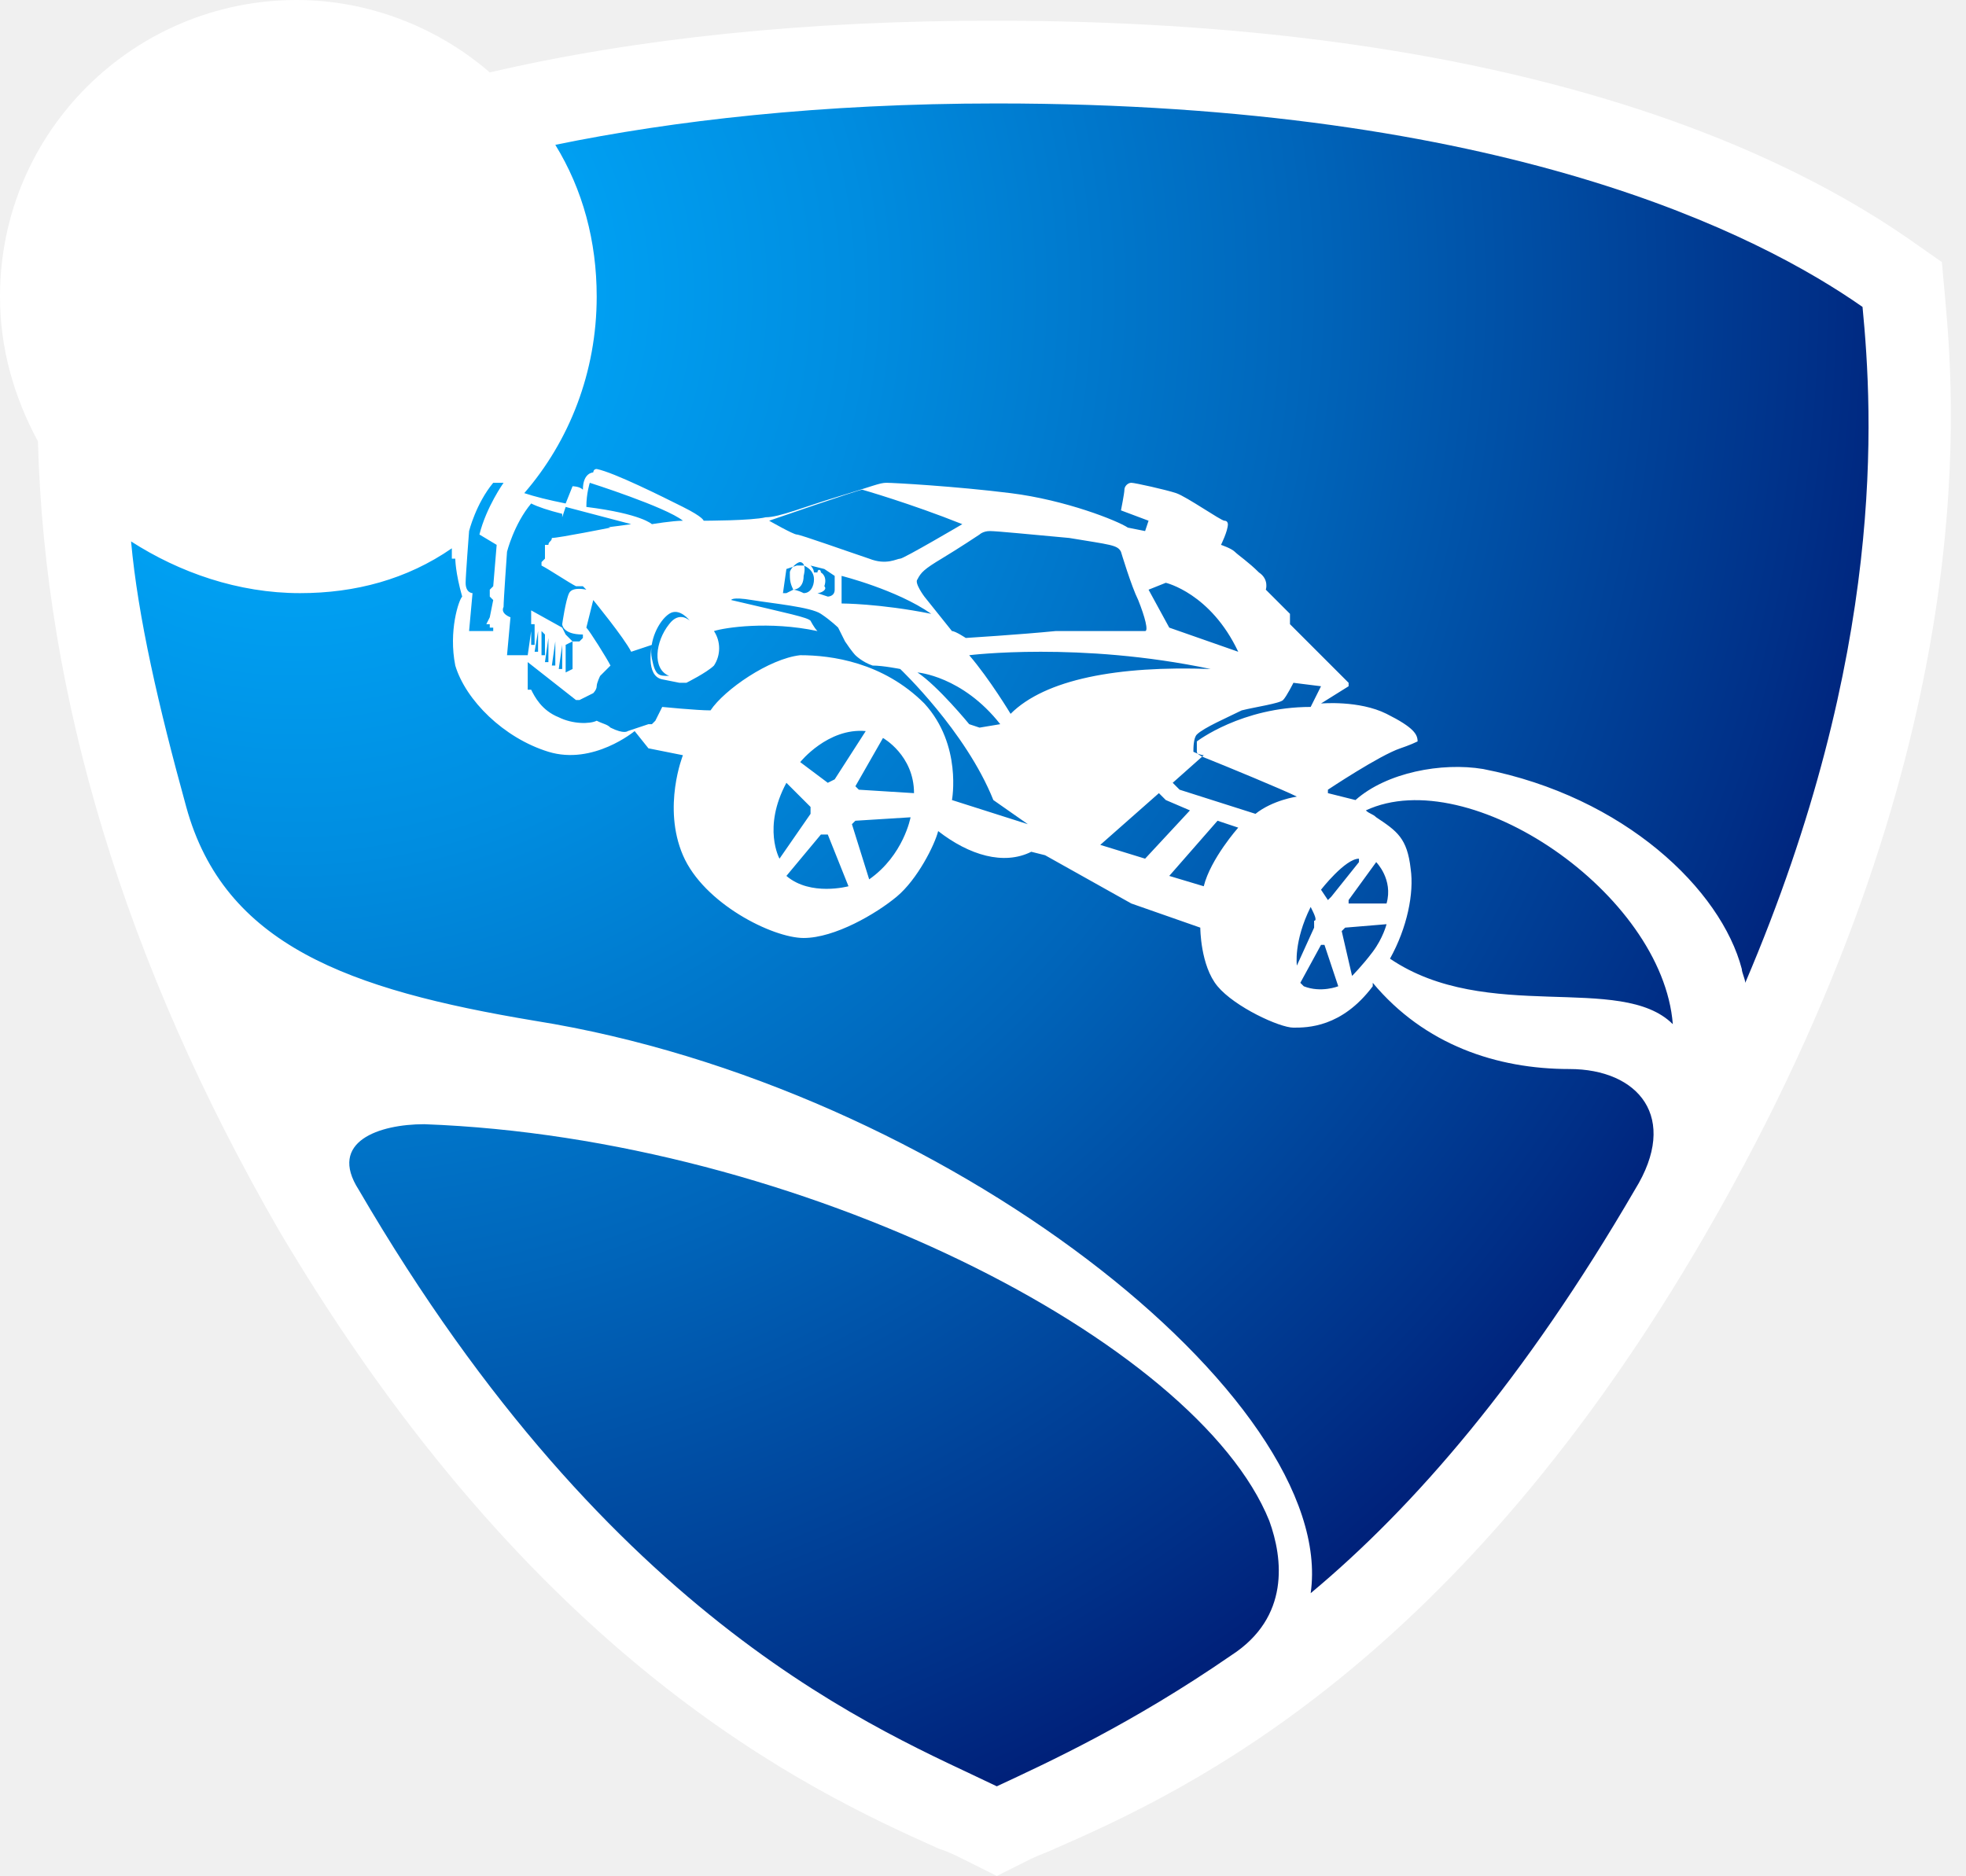
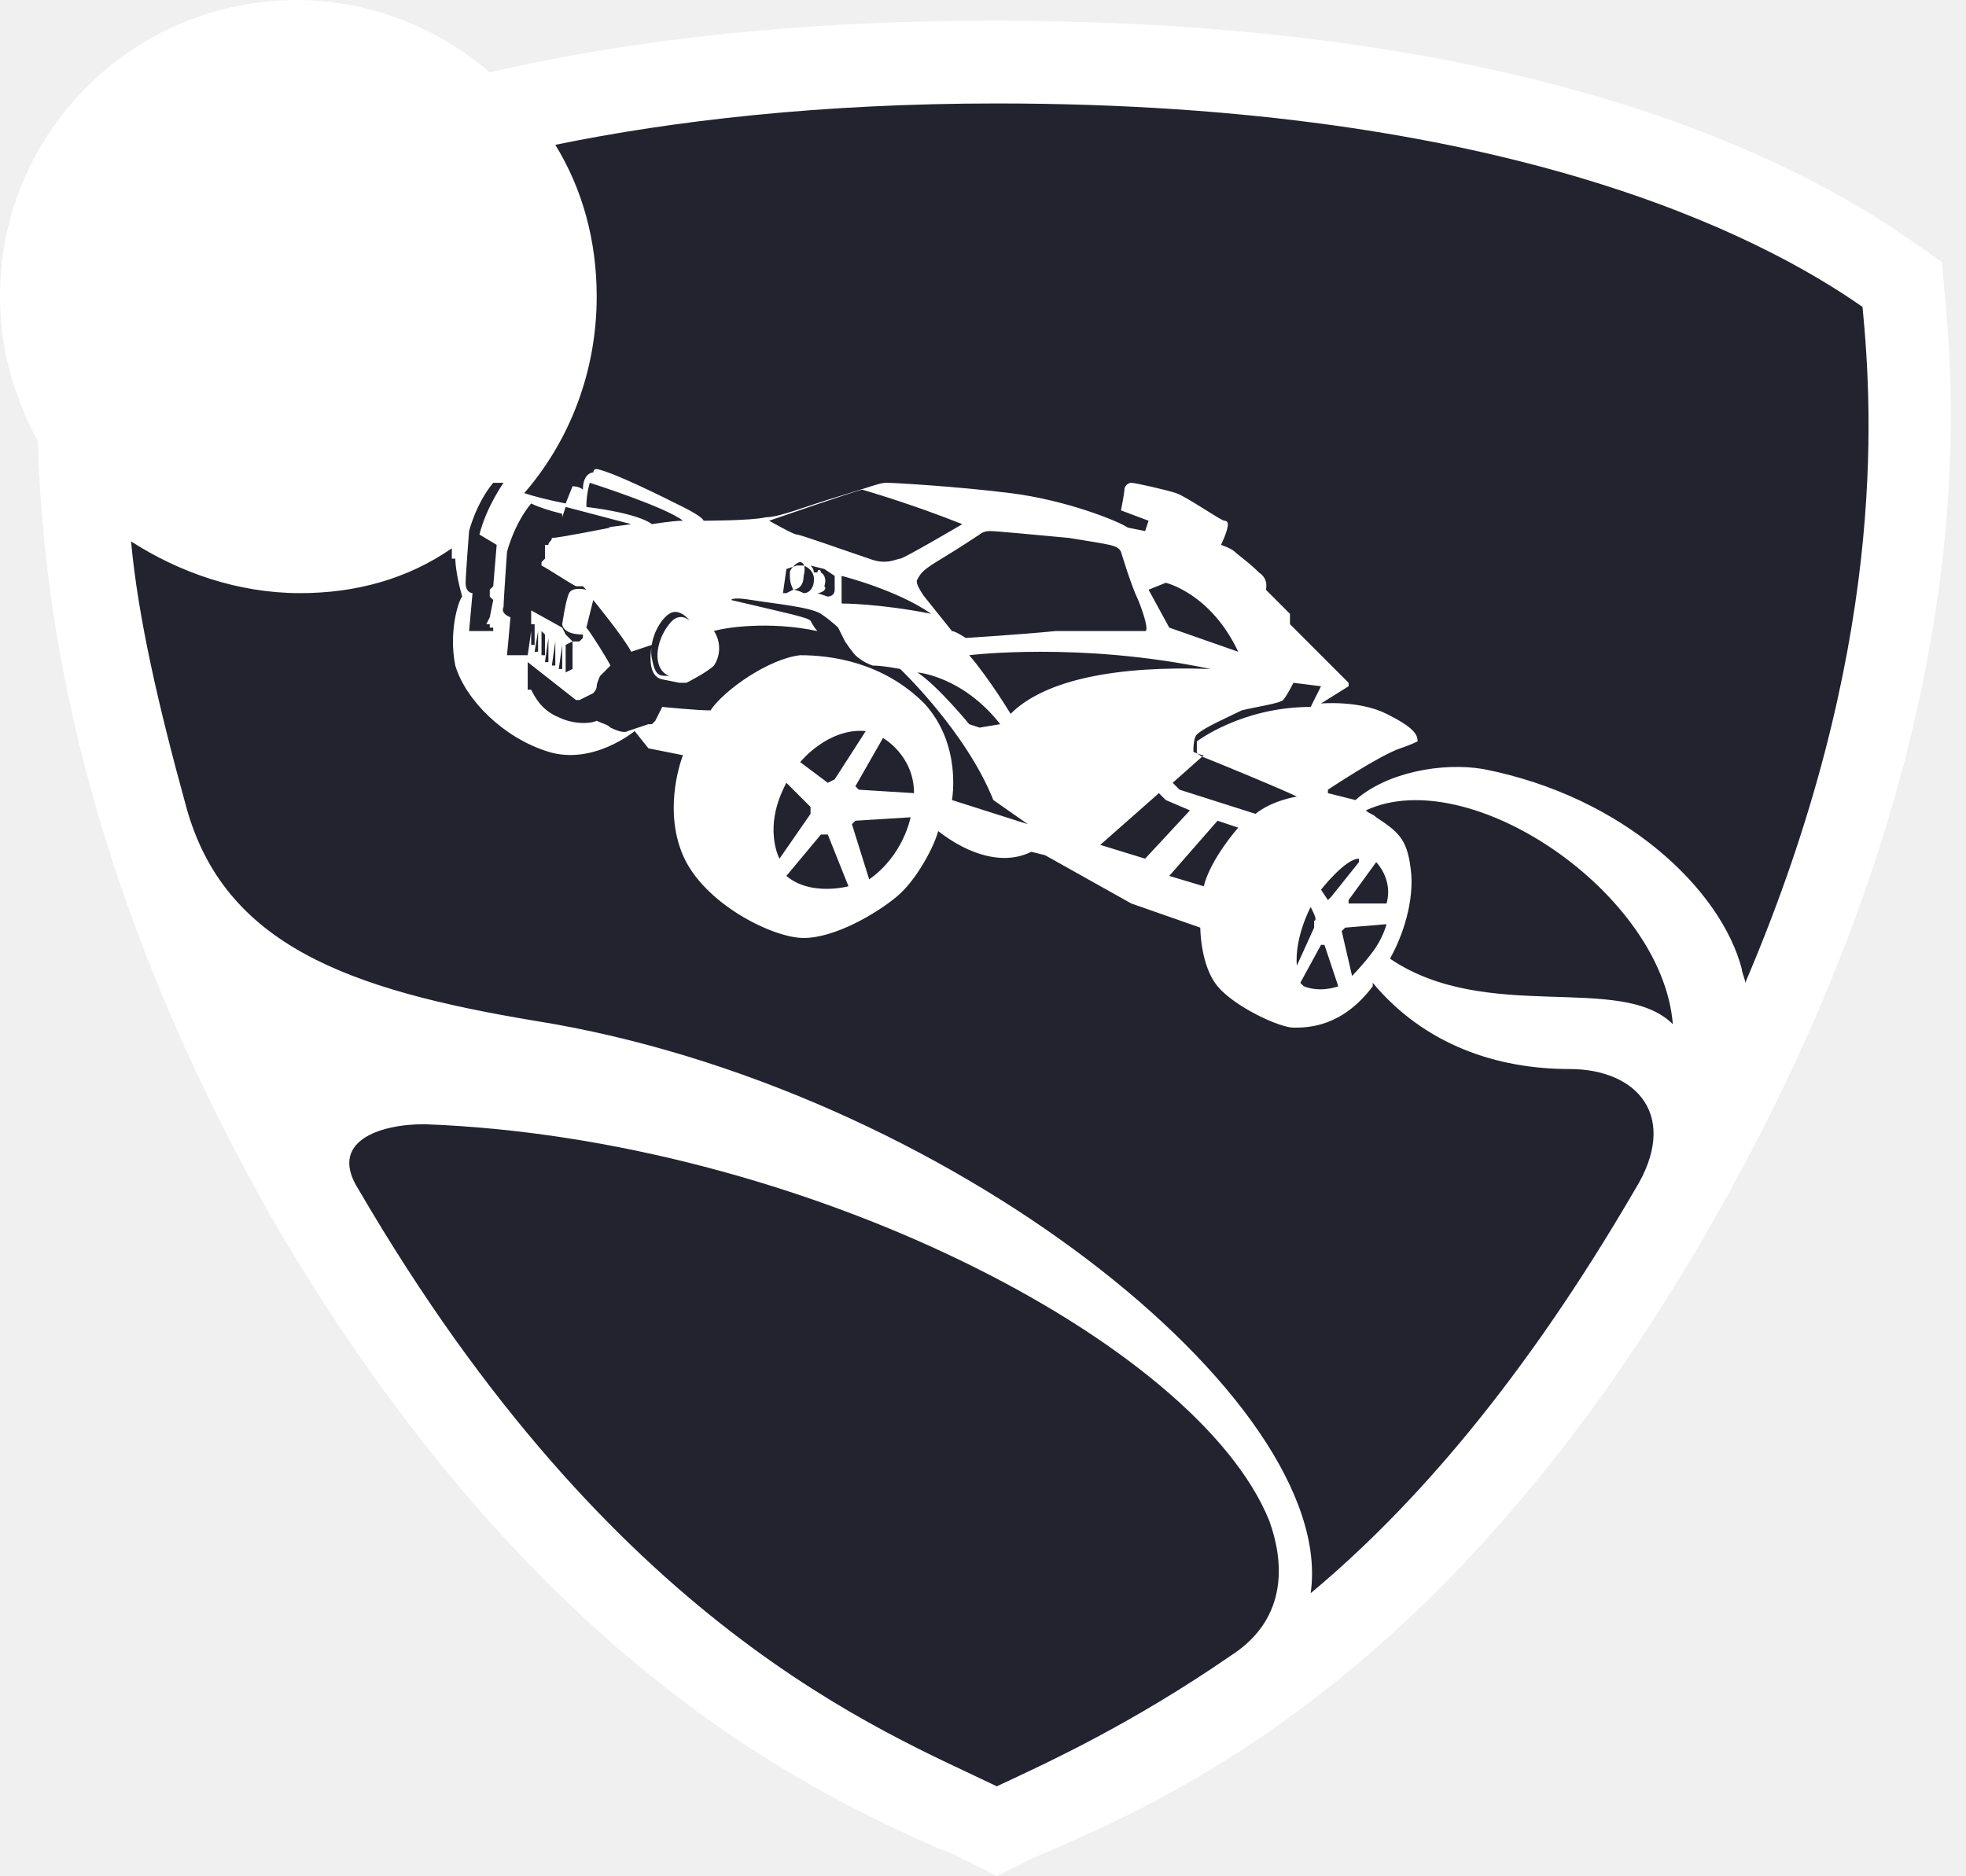
<svg xmlns="http://www.w3.org/2000/svg" id="Layer_1" viewBox="76.7 23.7 57 54.4" version="1.1">
  <defs id="defs46" />
  <style id="style3">.st0{fill:#FFF}.st1{fill:url(#SVGID_1_)}.st2,.st3{opacity:0;enable-background:new}.st3{fill:url(#SVGID_3_)}.st4{fill:url(#SVGID_4_)}</style>
  <path class="st0" d="M103.3 43.2s1.3.1 2.4 1.5l-.6.1-.3-.1s-.9-1.1-1.5-1.5zm-2 6.2l-.6-1.5h-.2l-1 1.2c.7.6 1.8.3 1.8.3zm9.2-8.8l-.5.2.6 1.1 2 .7c-.8-1.7-2.1-2-2.1-2zm-5.7 2.1c.6.7 1.2 1.7 1.2 1.7 1-1 3.1-1.4 5.8-1.3-3.8-.8-7-.4-7-.4zm-3.7-1.5s1.1 0 2.6.3c-1-.7-2.6-1.1-2.6-1.1v.8zm9.2 5.5l-1.7 1.5 1.3.4 1.3-1.4-.7-.3-.2-.2zM99 38.8s.7.4.8.4 1.5.5 2.1.7c.5.2.8 0 .9 0s1.8-1 1.8-1c-1.5-.6-2.9-1-2.9-1-.1 0-2.7.9-2.7.9zm10.2.9c-.1-.2-.3-.2-1.5-.4-1.1-.1-2.1-.2-2.3-.2-.2 0-.3.1-.3.1s-.6.4-1.1.7c-.5.3-.6.4-.7.6-.1.1.2.5.2.5l.8 1c.1 0 .4.2.4.2s1.6-.1 2.6-.2h2.6c.1 0 0-.4-.2-.9-.2-.4-.5-1.4-.5-1.4zm-9.5 1.1s.1 0 .3.1c.2 0 .3-.2.3-.4 0-.3-.3-.4-.3-.4h-.2l-.3.1-.1.7h.1l.2-.1c-.1-.2-.1-.3-.1-.5 0-.1.2-.3.3-.3 0 0 .2 0 .1.4 0 .4-.3.4-.3.4zm16.9 7.9l-.8 1.1v.1h1.1c.2-.7-.3-1.2-.3-1.2zm-20-5.2h-.2l-.5-.1c-.5-.1-.3-1-.3-1l-.6.2c-.2-.4-1.1-1.5-1.1-1.5l-.2.8c.1.1.6.9.7 1.1l-.3.3s-.1.2-.1.3c0 .1-.1.2-.1.2l-.4.2h-.1L92 42.9v.8h.1c.1.2.3.6.8.8.4.2.9.2 1.1.1.2.1.3.1.4.2.4.2.5.1.5.1l.6-.2h.1l.1-.1.2-.4s1 .1 1.4.1c.4-.6 1.7-1.5 2.6-1.6.9 0 2.4.2 3.6 1.4 1.1 1.2.8 2.8.8 2.8l2.2.7-1-.7c-.8-2-2.7-3.8-2.7-3.8s-.5-.1-.8-.1c-.3-.1-.5-.3-.5-.3s-.1-.1-.3-.4l-.2-.4s-.2-.2-.5-.4-1.4-.3-2-.4c-.6-.1-.6 0-.6 0 1.7.4 2.2.5 2.3.6 0 0 .1.2.2.3-1.4-.3-2.7-.1-3 0 .2.3.2.7 0 1-.2.2-.8.5-.8.5zm19 7.2l.3 1.3s.3-.3.6-.7.4-.8.4-.8l-1.2.1-.1.1zm-24.1-9.1l-.1 1.1h.6l.1-.7v.4h.1v-.6h-.1v-.4l.9.5.1.2.2.2h.2l.1-.1v-.1c-.6 0-.6-.3-.6-.3s.1-.7.2-.9c.1-.2.5-.1.5-.1l-.1-.1h-.2c-.2-.1-.8-.5-1-.6V40l.1-.1v-.4h.1c0-.1.1-.1.1-.2.2 0 1.7-.3 1.7-.3l-1.4-.3v-.1c-.4-.1-.7-.2-.9-.3-.5.6-.7 1.4-.7 1.4s-.1 1.4-.1 1.6c-.1.2.2.3.2.3zm23.5 7.9l.2.3.1-.1.8-1v-.1c-.4 0-1.1.9-1.1.9zm-2.4-1.8l-.6-.2-1.4 1.6 1 .3c.2-.8 1-1.7 1-1.7zm2.1 2.3c-.5 1-.4 1.7-.4 1.7l.5-1.1v-.2c.1 0 0-.2-.1-.4zm-.5-6.5s-.2.4-.3.5c-.1.1-.8.2-1.2.3-.4.2-1.1.5-1.3.7-.1.1-.1.4-.1.5 0 0 .2.1.3.1l-.9.8.2.2 2.2.7c.5-.4 1.2-.5 1.2-.5-.4-.2-2.1-.9-2.6-1.1 0 0-.3-.1-.3-.2v-.3s1.3-1 3.3-1l.3-.6-.8-.1zm1.3 8.8l-.4-1.2h-.1l-.6 1.1.1.1c.5.2 1 0 1 0zm-15.1-11.4l.3.1s.2 0 .2-.2v-.4l-.3-.2-.4-.1c.1.1.1.2.1.2h.1c0-.1.1-.1.1 0 0 0 .2.1.1.4.1.1-.1.2-.2.2zm-.9 5.5c-.7 1.3-.2 2.2-.2 2.2l.9-1.3v-.2l-.7-.7zM93 38.7l1.2.3c.1 0 .8-.1.8-.1l-1.9-.5-.1.3zm.7-.3c1.6.2 1.9.5 1.9.5s.6-.1.9-.1c-.5-.4-2.7-1.1-2.7-1.1s-.1.3-.1.7zm2.4 3.1c-.3.2-.6.8-.5 1.3.1.5.2.5.5.5-.5-.2-.4-1 0-1.5.3-.4.6-.1.6-.1s-.3-.4-.6-.2zM89 56.3c-1.3 0-2.8.5-1.9 1.9 7.4 12.7 15.2 15.7 18.5 17.3 1.5-.7 3.9-1.8 6.8-3.8 1.7-1.1 1.5-2.8 1.1-3.9-2.1-5.2-13.6-11.1-24.5-11.5zm41.7-23.7c-3-2.1-10.4-5.9-25.1-5.9-5.1 0-9.4.5-12.8 1.2.8 1.3 1.2 2.8 1.2 4.4 0 2.2-.8 4.2-2.1 5.7.3.1.7.2 1.2.3l.2-.5s.2 0 .3.1c0-.5.3-.5.3-.5s0-.1.1-.1c.5.1 1.9.8 2.5 1.1.6.3.6.4.6.4s1.4 0 1.8-.1c.4 0 1.1-.3 2.1-.6s1.2-.4 1.4-.4 2 .1 3.6.3c1.6.2 3.1.8 3.4 1l.5.1.1-.3-.8-.3s.1-.5.1-.6c0-.1.1-.2.2-.2s1 .2 1.3.3c.3.1 1.3.8 1.4.8.1 0 .1.1.1.1 0 .2-.2.6-.2.6l-.3-.1.3.1s.3.1.4.2c.1.1.4.3.7.6.3.2.2.5.2.5l.7.7v.3l1.7 1.7v.1l-.8.5s1.1-.1 1.9.3c.8.4.9.6.9.8-.2.1-.5.2-.5.2-.6.2-2.1 1.2-2.1 1.2v.1l.8.2c.9-.8 2.5-1.1 3.7-.9 4.1.8 6.9 3.5 7.5 5.8 0 .1.1.3.1.4 4.1-9.6 3.7-16.5 3.4-19.6zm-14.4 14.6c.1.1.2.1.3.2.6.4.9.6 1 1.5.1.7-.1 1.7-.6 2.6 2.8 1.9 6.7.4 8.2 1.9-.3-3.8-5.9-7.6-8.9-6.2zm-23-4.9l-.2.1v.8l.2-.1v-.8zm28.9 12.4c-2.1 0-4.2-.7-5.7-2.5v.1c-.9 1.2-1.9 1.2-2.3 1.2-.4 0-1.7-.6-2.2-1.2-.5-.6-.5-1.7-.5-1.7l-2-.7-2.5-1.4-.4-.1c-.8.4-1.8.1-2.7-.6-.1.4-.6 1.4-1.2 1.9s-1.8 1.2-2.7 1.2c-.9 0-2.9-1-3.5-2.4-.6-1.4 0-2.9 0-2.9l-1-.2-.4-.5s-1.2 1-2.5.6-2.4-1.5-2.7-2.5c-.2-1 .1-1.9.2-2-.2-.7-.2-1.1-.2-1.1h-.1v-.3c-1.3.9-2.8 1.3-4.4 1.3-1.8 0-3.5-.6-4.9-1.5.2 2.2.8 4.8 1.6 7.7 1.1 4 4.7 5.3 10.1 6.2 11.9 1.9 23.3 11 22.5 16.6 3-2.5 6.2-6.2 9.4-11.7 1.3-2.1.1-3.5-1.9-3.5zM90.4 40.9l-.1 1.1h.7v-.1h-.1v-.1h-.1l.1-.2.1-.5-.1-.1v-.2l.1-.1.1-1.2-.5-.3c.2-.8.7-1.5.7-1.5H91c-.5.6-.7 1.4-.7 1.4s-.1 1.3-.1 1.5c0 .3.2.3.2.3zm11 6.7l.5 1.6c1-.7 1.2-1.8 1.2-1.8l-1.6.1-.1.1zm.9-2.5l-.8 1.4.1.1 1.6.1c0-1.1-.9-1.6-.9-1.6zm-10-3.1l-.1.6h.1V42zm7.6 3.8l.8.6.2-.1.9-1.4c-1.1-.1-1.9.9-1.9.9zm-7.4-3.7l-.1-.1v.7h.1v-.6zm.3.2l-.1.7h.1v-.7zm.2.1l-.1.7h.1v-.7zm-.4-.2l-.1.7h.1v-.7z" id="path5" />
  <g id="Symbol_2_">
    <path class="st0" d="M133.1 32.4l-.1-1.1-1-.7c-4.2-2.9-12.2-6.3-26.5-6.3-5.4 0-10.3.5-14.6 1.5-1.5-1.3-3.5-2.1-5.6-2.1-4.7 0-8.6 3.8-8.6 8.6 0 1.5.4 2.9 1.1 4.2.2 7.4 2.5 15.1 7 22.9 7.4 12.5 15.3 16.2 19.1 17.9.3.1.5.2.7.3l1 .5 1-.5c.2-.1.5-.2.7-.3 3.9-1.7 11.7-5.4 18.9-17.9 7.9-13.7 7.2-23.7 6.9-27z" id="path9" />
    <radialGradient id="SVGID_1_" cx="85.227" cy="71.662" r="47.776" gradientTransform="matrix(1 0 0 -1 0 103.8)" gradientUnits="userSpaceOnUse">
-       <stop offset="0" stop-color="#00aeff" id="stop12" />
-       <stop offset=".131" stop-color="#00a5f7" id="stop14" />
-       <stop offset=".345" stop-color="#008de0" id="stop16" />
-       <stop offset=".616" stop-color="#0065ba" id="stop18" />
-       <stop offset=".928" stop-color="#002f87" id="stop20" />
-       <stop offset="1" stop-color="#00217a" id="stop22" />
+       <stop offset="0" stop-color="#22232e" id="stop12" />
+       <stop offset=".131" stop-color="#22232e" id="stop14" />
+       <stop offset=".345" stop-color="#22232e" id="stop16" />
+       <stop offset=".616" stop-color="#22232e" id="stop18" />
+       <stop offset=".928" stop-color="#22232e" id="stop20" />
+       <stop offset="1" stop-color="#22232e" id="stop22" />
    </radialGradient>
    <path class="st1" d="M103.3 43.2s1.3.1 2.4 1.5l-.6.1-.3-.1s-.9-1.1-1.5-1.5zm-2 6.2l-.6-1.5h-.2l-1 1.2c.7.6 1.8.3 1.8.3zm9.2-8.8l-.5.2.6 1.1 2 .7c-.8-1.7-2.1-2-2.1-2zm-5.7 2.1c.6.7 1.2 1.7 1.2 1.7 1-1 3.1-1.4 5.8-1.3-3.8-.8-7-.4-7-.4zm-3.7-1.5s1.1 0 2.6.3c-1-.7-2.6-1.1-2.6-1.1v.8zm9.2 5.5l-1.7 1.5 1.3.4 1.3-1.4-.7-.3-.2-.2zM99 38.8s.7.4.8.4 1.5.5 2.1.7c.5.2.8 0 .9 0s1.8-1 1.8-1c-1.5-.6-2.9-1-2.9-1-.1 0-2.7.9-2.7.9zm10.2.9c-.1-.2-.3-.2-1.5-.4-1.1-.1-2.1-.2-2.3-.2-.2 0-.3.1-.3.1s-.6.4-1.1.7c-.5.3-.6.4-.7.6-.1.1.2.5.2.5l.8 1c.1 0 .4.2.4.2s1.6-.1 2.6-.2h2.6c.1 0 0-.4-.2-.9-.2-.4-.5-1.4-.5-1.4zm-9.5 1.1s.1 0 .3.1c.2 0 .3-.2.3-.4 0-.3-.3-.4-.3-.4h-.2l-.3.1-.1.7h.1l.2-.1c-.1-.2-.1-.3-.1-.5 0-.1.2-.3.3-.3 0 0 .2 0 .1.4 0 .4-.3.4-.3.4zm16.9 7.9l-.8 1.1v.1h1.1c.2-.7-.3-1.2-.3-1.2zm-20-5.2h-.2l-.5-.1c-.5-.1-.3-1-.3-1l-.6.2c-.2-.4-1.1-1.5-1.1-1.5l-.2.8c.1.1.6.9.7 1.1l-.3.3s-.1.2-.1.3c0 .1-.1.2-.1.2l-.4.2h-.1L92 42.9v.8h.1c.1.2.3.6.8.8.4.2.9.2 1.1.1.2.1.3.1.4.2.4.2.5.1.5.1l.6-.2h.1l.1-.1.2-.4s1 .1 1.4.1c.4-.6 1.7-1.5 2.6-1.6.9 0 2.4.2 3.6 1.4 1.1 1.2.8 2.8.8 2.8l2.2.7-1-.7c-.8-2-2.7-3.8-2.7-3.8s-.5-.1-.8-.1c-.3-.1-.5-.3-.5-.3s-.1-.1-.3-.4l-.2-.4s-.2-.2-.5-.4-1.4-.3-2-.4c-.6-.1-.6 0-.6 0 1.7.4 2.2.5 2.3.6 0 0 .1.2.2.3-1.4-.3-2.7-.1-3 0 .2.3.2.7 0 1-.2.2-.8.5-.8.5zm19 7.2l.3 1.3s.3-.3.6-.7.4-.8.4-.8l-1.2.1-.1.1zm-24.1-9.1l-.1 1.1h.6l.1-.7v.4h.1v-.6h-.1v-.4l.9.5.1.2.2.2h.2l.1-.1v-.1c-.6 0-.6-.3-.6-.3s.1-.7.2-.9c.1-.2.5-.1.5-.1l-.1-.1h-.2c-.2-.1-.8-.5-1-.6V40l.1-.1v-.4h.1c0-.1.1-.1.1-.2.2 0 1.7-.3 1.7-.3l-1.4-.3v-.1c-.4-.1-.7-.2-.9-.3-.5.6-.7 1.4-.7 1.4s-.1 1.4-.1 1.6c-.1.2.2.3.2.3zm23.5 7.9l.2.3.1-.1.8-1v-.1c-.4 0-1.1.9-1.1.9zm-2.4-1.8l-.6-.2-1.4 1.6 1 .3c.2-.8 1-1.7 1-1.7zm2.1 2.3c-.5 1-.4 1.7-.4 1.7l.5-1.1v-.2c.1 0 0-.2-.1-.4zm-.5-6.5s-.2.4-.3.5c-.1.1-.8.2-1.2.3-.4.2-1.1.5-1.3.7-.1.1-.1.4-.1.5 0 0 .2.1.3.1l-.9.8.2.2 2.2.7c.5-.4 1.2-.5 1.2-.5-.4-.2-2.1-.9-2.6-1.1 0 0-.3-.1-.3-.2v-.3s1.3-1 3.3-1l.3-.6-.8-.1zm1.3 8.8l-.4-1.2h-.1l-.6 1.1.1.1c.5.2 1 0 1 0zm-15.1-11.4l.3.1s.2 0 .2-.2v-.4l-.3-.2-.4-.1c.1.1.1.2.1.2h.1c0-.1.1-.1.1 0 0 0 .2.1.1.4.1.1-.1.2-.2.2zm-.9 5.5c-.7 1.3-.2 2.2-.2 2.2l.9-1.3v-.2l-.7-.7zM93 38.7l1.2.3c.1 0 .8-.1.8-.1l-1.9-.5-.1.3zm.7-.3c1.6.2 1.9.5 1.9.5s.6-.1.9-.1c-.5-.4-2.7-1.1-2.7-1.1s-.1.3-.1.7zm2.4 3.1c-.3.2-.6.8-.5 1.3.1.5.2.5.5.5-.5-.2-.4-1 0-1.5.3-.4.6-.1.6-.1s-.3-.4-.6-.2zM89 56.3c-1.3 0-2.8.5-1.9 1.9 7.4 12.7 15.2 15.7 18.5 17.3 1.5-.7 3.9-1.8 6.8-3.8 1.7-1.1 1.5-2.8 1.1-3.9-2.1-5.2-13.6-11.1-24.5-11.5zm41.7-23.7c-3-2.1-10.4-5.9-25.1-5.9-5.1 0-9.4.5-12.8 1.2.8 1.3 1.2 2.8 1.2 4.4 0 2.2-.8 4.2-2.1 5.7.3.1.7.2 1.2.3l.2-.5s.2 0 .3.1c0-.5.3-.5.3-.5s0-.1.1-.1c.5.1 1.9.8 2.5 1.1.6.3.6.4.6.4s1.4 0 1.8-.1c.4 0 1.1-.3 2.1-.6s1.2-.4 1.4-.4 2 .1 3.6.3c1.6.2 3.1.8 3.4 1l.5.1.1-.3-.8-.3s.1-.5.1-.6c0-.1.1-.2.2-.2s1 .2 1.3.3c.3.1 1.3.8 1.4.8.1 0 .1.1.1.1 0 .2-.2.6-.2.6l-.3-.1.3.1s.3.1.4.2c.1.1.4.3.7.6.3.2.2.5.2.5l.7.7v.3l1.7 1.7v.1l-.8.5s1.1-.1 1.9.3c.8.4.9.6.9.8-.2.1-.5.2-.5.2-.6.2-2.1 1.2-2.1 1.2v.1l.8.2c.9-.8 2.5-1.1 3.7-.9 4.1.8 6.9 3.5 7.5 5.8 0 .1.1.3.1.4 4.1-9.6 3.7-16.5 3.4-19.6zm-14.4 14.6c.1.1.2.1.3.2.6.4.9.6 1 1.5.1.7-.1 1.7-.6 2.6 2.8 1.9 6.7.4 8.2 1.9-.3-3.8-5.9-7.6-8.9-6.2zm-23-4.9l-.2.1v.8l.2-.1v-.8zm28.9 12.4c-2.1 0-4.2-.7-5.7-2.5v.1c-.9 1.2-1.9 1.2-2.3 1.2-.4 0-1.7-.6-2.2-1.2-.5-.6-.5-1.7-.5-1.7l-2-.7-2.5-1.4-.4-.1c-.8.4-1.8.1-2.7-.6-.1.4-.6 1.4-1.2 1.9s-1.8 1.2-2.7 1.2c-.9 0-2.9-1-3.5-2.4-.6-1.4 0-2.9 0-2.9l-1-.2-.4-.5s-1.2 1-2.5.6-2.4-1.5-2.7-2.5c-.2-1 .1-1.9.2-2-.2-.7-.2-1.1-.2-1.1h-.1v-.3c-1.3.9-2.8 1.3-4.4 1.3-1.8 0-3.5-.6-4.9-1.5.2 2.2.8 4.8 1.6 7.7 1.1 4 4.7 5.3 10.1 6.2 11.9 1.9 23.3 11 22.5 16.6 3-2.5 6.2-6.2 9.4-11.7 1.3-2.1.1-3.5-1.9-3.5zM90.4 40.9l-.1 1.1h.7v-.1h-.1v-.1h-.1l.1-.2.1-.5-.1-.1v-.2l.1-.1.1-1.2-.5-.3c.2-.8.7-1.5.7-1.5H91c-.5.6-.7 1.4-.7 1.4s-.1 1.3-.1 1.5c0 .3.2.3.2.3zm11 6.7l.5 1.6c1-.7 1.2-1.8 1.2-1.8l-1.6.1-.1.1zm.9-2.5l-.8 1.4.1.1 1.6.1c0-1.1-.9-1.6-.9-1.6zm-10-3.1l-.1.6h.1V42zm7.6 3.8l.8.6.2-.1.9-1.4c-1.1-.1-1.9.9-1.9.9zm-7.4-3.7l-.1-.1v.7h.1v-.6zm.3.2l-.1.7h.1v-.7zm.2.1l-.1.7h.1v-.7zm-.4-.2l-.1.7h.1v-.7z" id="path24" />
    <path class="st2" d="M130.7 32.6c.3 3.7.8 12.8-6.6 25.6-7.3 12.7-15.2 15.7-18.5 17.3v-1.9c6.1-3.3 11.4-8.6 15.6-17 4.9-9.7 5.5-17.6 5.1-21.6l4.4-2.4z" id="path26" />
    <linearGradient id="SVGID_3_" gradientUnits="userSpaceOnUse" x1="92.8" y1="72.95" x2="130.763" y2="72.95" gradientTransform="matrix(1 0 0 -1 0 103.8)">
      <stop offset="0" stop-color="#FFF" id="stop29" />
      <stop offset="1" stop-color="#FFF" stop-opacity="0" id="stop31" />
    </linearGradient>
    <path class="st3" d="M130.7 32.6c-3-2.1-10.4-5.9-25.1-5.9-5.1 0-9.4.5-12.8 1.2.7 1.1 1.1 2.4 1.2 3.8 3.8-.7 7.9-1.1 12.3-1 9.4.1 17 2.2 20.1 4.3l4.3-2.4" id="path33" />
    <circle class="st4" cx="85.4" cy="32.3" r="6.2" id="circle42" />
  </g>
  <path id="Horizontal_Text" d="M189.8 50h-5.9V32.3h5.9v5.9l3.6-5.9h6.6l-5.9 8.9 5.9 8.9h-6.6l-3.6-5.9V50zm33.8-13.1h3.3v-4.6h-12.5v4.6h3.3V50h5.9V36.9zm-10.5 8.5h-6.6v-2h5.2v-4.5h-5.2v-2h6.6v-4.6h-12.5V50h12.5v-4.6zm-65.4 19.1h-6.6V51.3h-5.9V69h12.5v-4.5zm13.8 0h-6.6v-2h5.2v-4.6h-5.2v-2h6.6v-4.6H149V69h12.5v-4.5zm65.4 0h-6.6v-2h5.2v-4.6h-5.2v-2h6.6v-4.6h-12.5V69h12.5v-4.5zm-57.5-23.3c0 5.1-4.1 9.2-9.2 9.2s-9.2-4.1-9.2-9.2 4.1-9.2 9.2-9.2 9.2 4.1 9.2 9.2zm-5.9 0c0-1.8-1.5-3.3-3.3-3.3s-3.3 1.5-3.3 3.3 1.5 3.3 3.3 3.3 3.3-1.5 3.3-3.3zm43.7 20.3c0 1.1-.9 2-2 2s-2-.9-2-2V51.3h-5.9v10.2c0 4.3 3.5 7.9 7.9 7.9 4.3 0 7.9-3.5 7.9-7.9V51.3h-5.9v10.2zm-24.6-18.4c-.6.8-2.2 1.3-3.3 1.3-1.8 0-3.3-1.5-3.3-3.3s1.5-3.3 3.3-3.3c1.1 0 2.7.5 3.3 1.3v-6.8c-.8-.2-2.4-.4-3.3-.4-5.1 0-9.2 4.1-9.2 9.2s4.1 9.2 9.2 9.2c.9 0 2.4-.1 3.3-.4v-6.8zm-32.3-5.2c0 2.5-1.3 4.7-3.5 5.1l4.5 7h-6.6l-3.6-5.9V50h-5.9V32.3h9.2c3.3 0 5.9 2.3 5.9 5.6zm-5.9 1c0-1.1-.9-2-2-2h-1.3v3.9h1.3c1.1 0 2-.8 2-1.9zm28.9 27.5h-4.6l-.6 2.6h-5.9l5.9-17.7h5.9l5.9 17.7H174l-.7-2.6zm-1.1-4.6l-1.2-5-1.2 5h2.4zm24-3.2h-8.5v4.3h2.7c-.3.6-.9 1.6-2.7 1.6-2 0-3.6-1.7-3.6-3.9 0-2.4 1.8-3.8 3.6-3.9 2-.1 2.8.7 3.4 1.3l4.1-3.9c-2-2-4.3-3-7.5-3-5.1 0-9.2 4.1-9.2 9.2s4.1 9.2 9.2 9.2c5.3 0 8.5-3.8 8.5-8.5v-2.4z" />
</svg>
